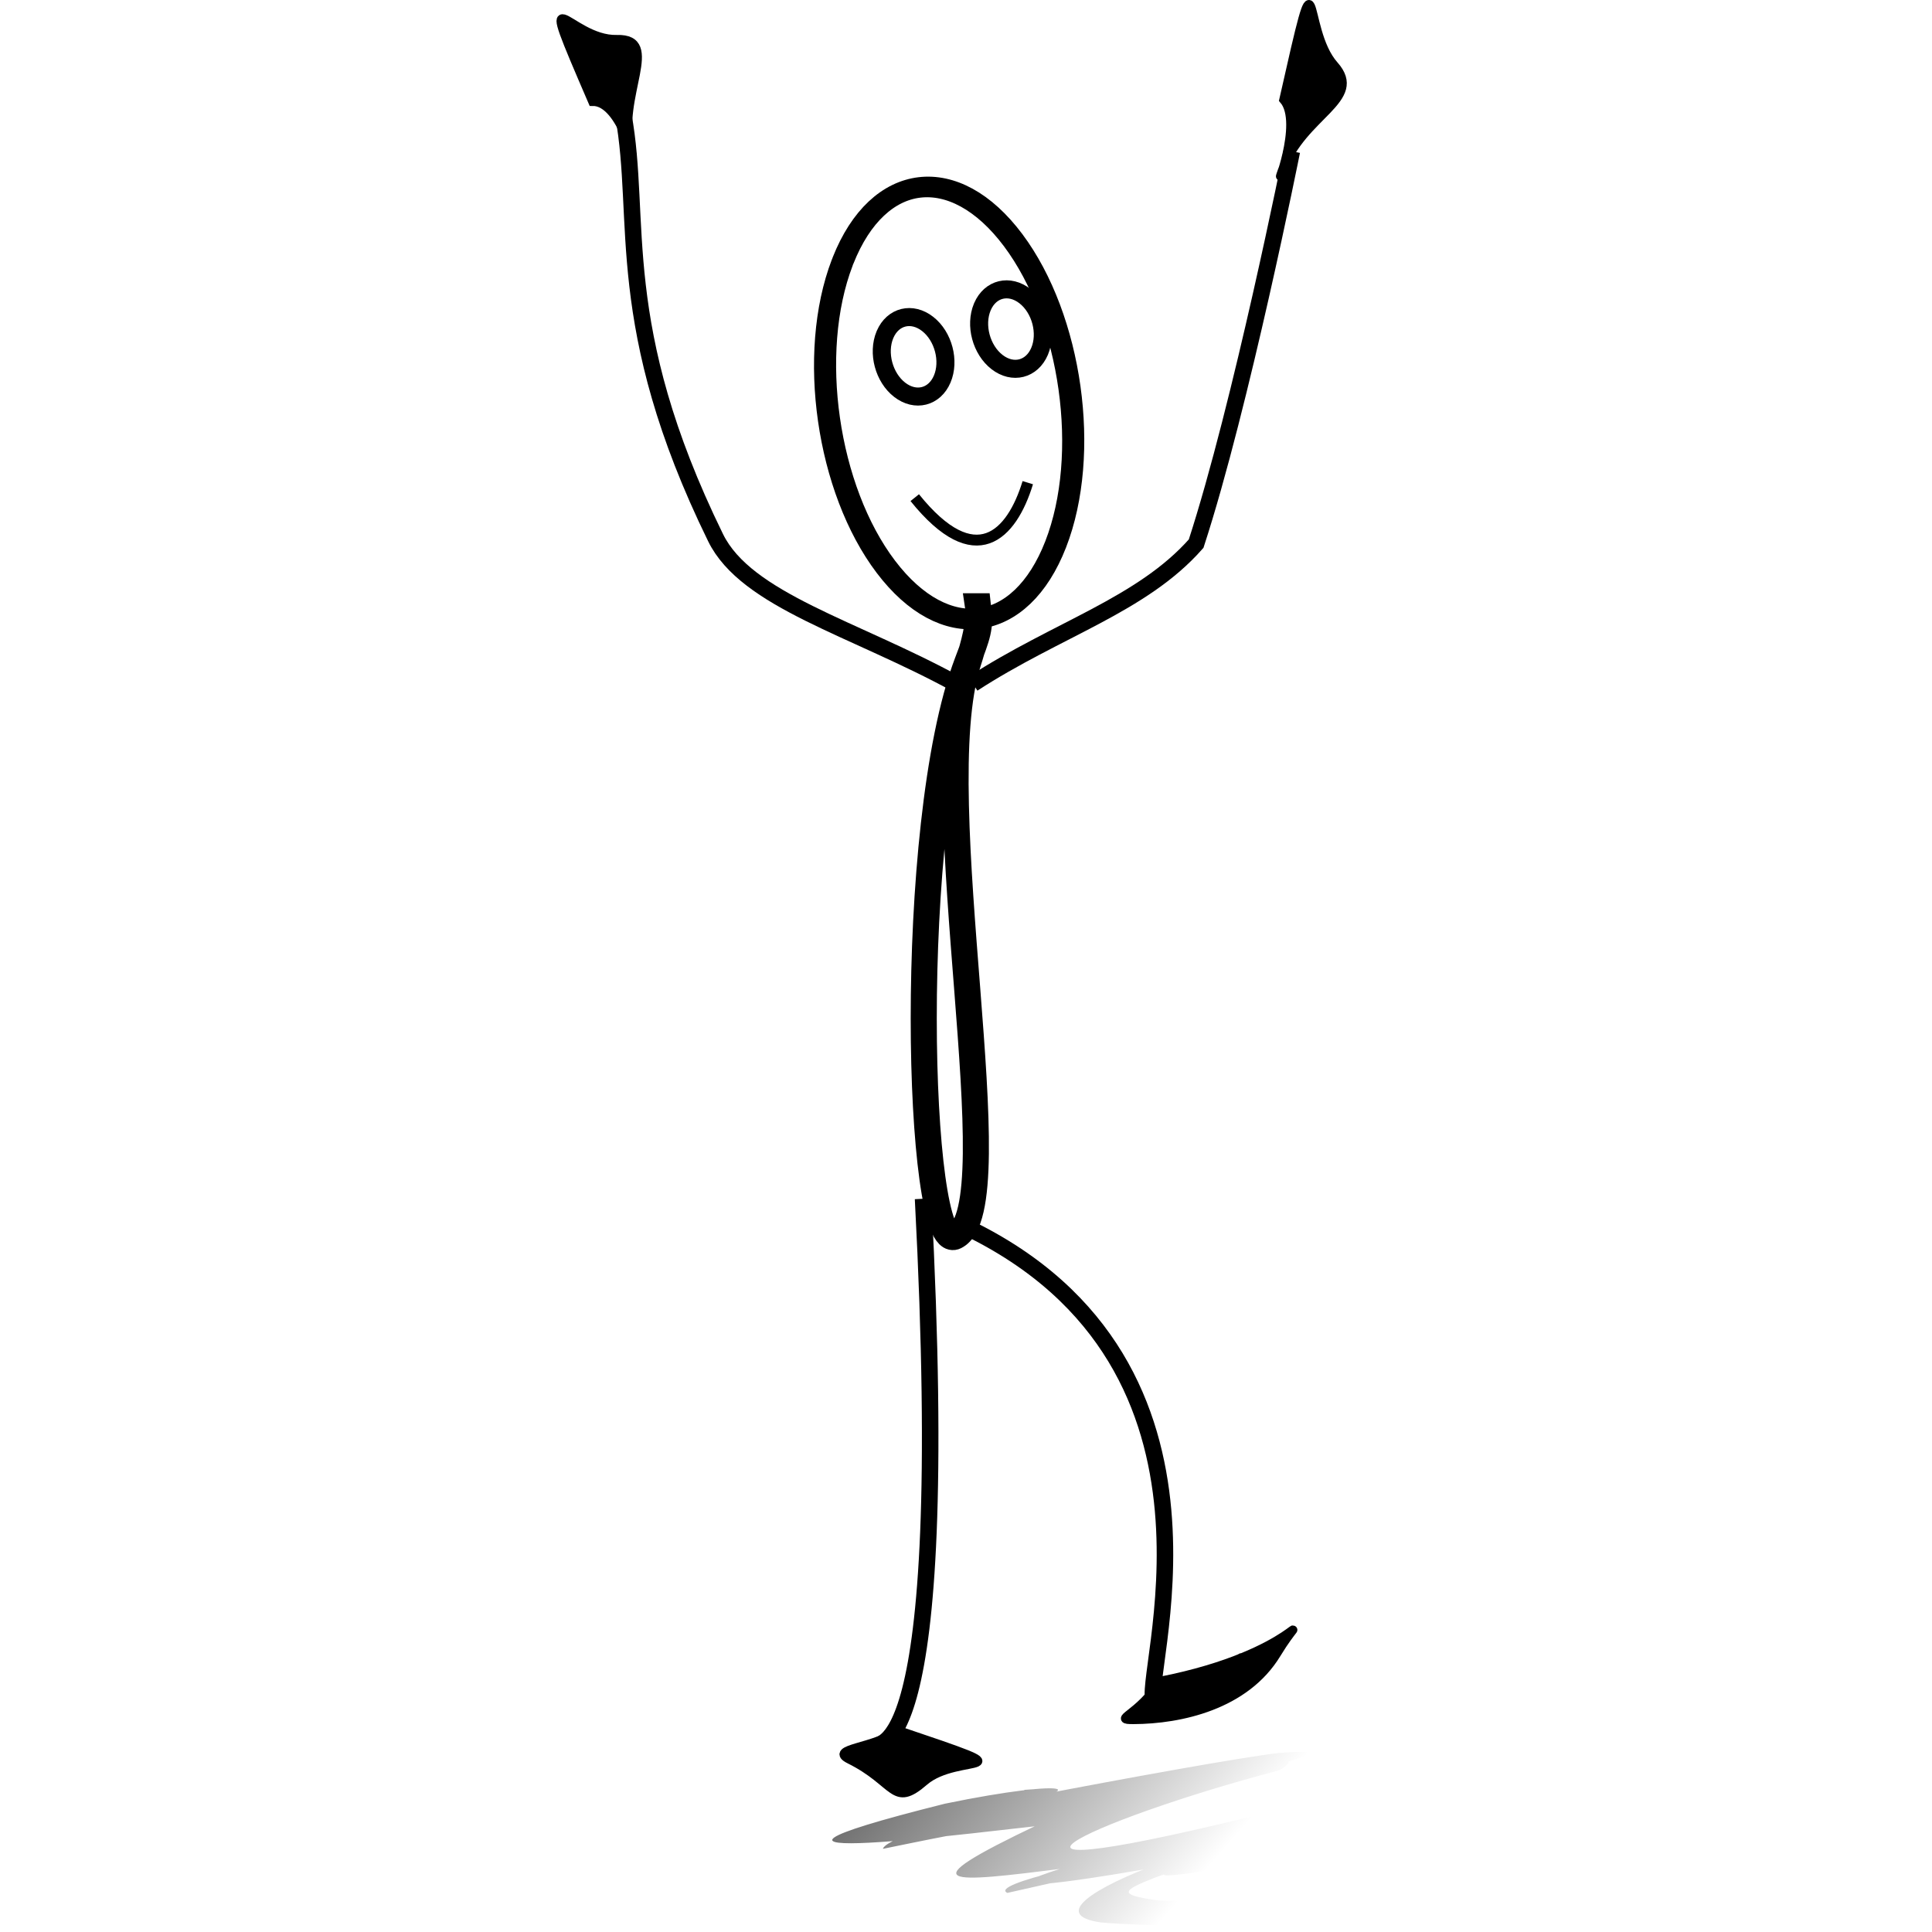
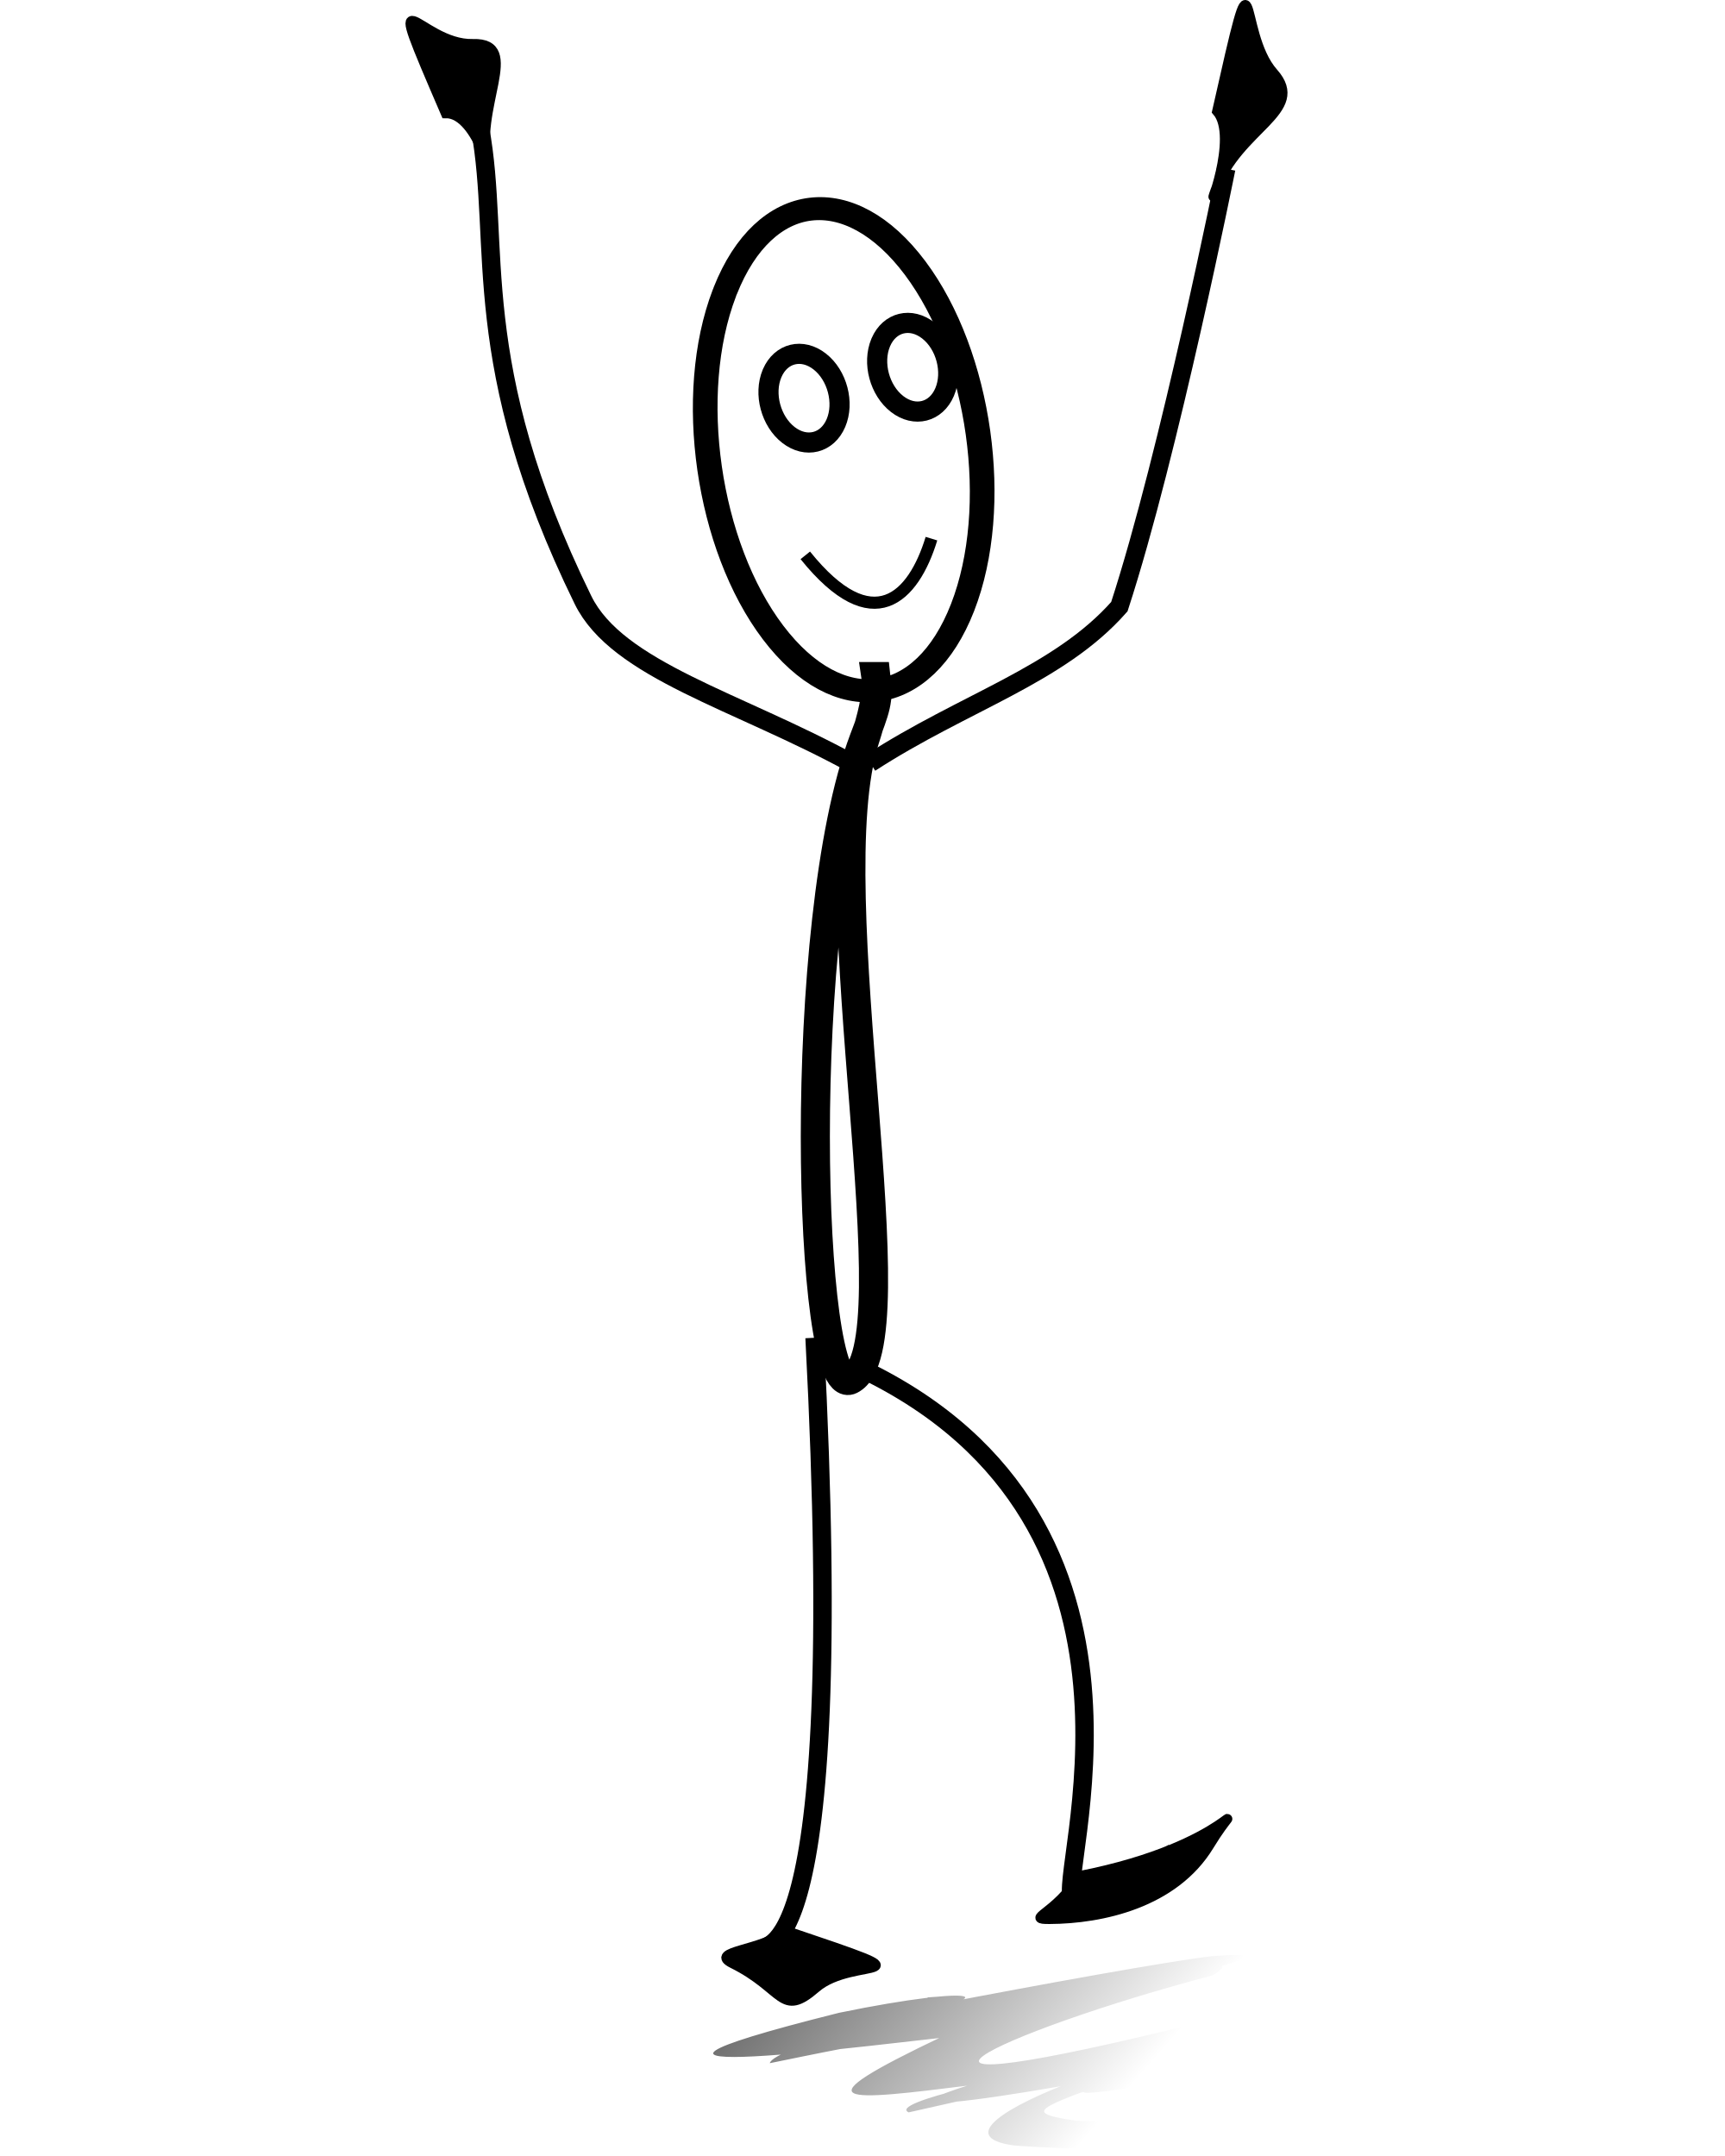
- <svg xmlns="http://www.w3.org/2000/svg" id="svg2" viewBox="0 0 94.209 222.24" version="1.0" width="500" height="500">
+ <svg xmlns="http://www.w3.org/2000/svg" id="svg2" viewBox="0 0 94.209 222.24" version="1.0" width="400" height="500">
  <defs id="defs4">
    <linearGradient id="linearGradient2927" y2="539.27" gradientUnits="userSpaceOnUse" x2="247.31" gradientTransform="translate(-173.39 -319.09)" y1="498.13" x1="200.38">
      <stop id="stop6741" style="stop-color:rgb(0, 0, 0)" offset="0" />
      <stop id="stop6743" style="stop-color:rgb(0, 0, 0);stop-opacity:0" offset="1" />
    </linearGradient>
  </defs>
  <g id="layer3" transform="translate(.090382 -1.0316)">
    <g id="g2851">
      <path id="path6737" style="fill:url(#linearGradient2927)" d="m56.818 206.7c12.611-0.957-13.479 3.907-15.069 4.243-8.064 0.975 35.563-7.465 44.292-8.482 18.345-1.461-43.116 10.465-45.551 11.027 0.742-3.114 54.545-14.258 45.66-9.056-22.416 5.9-40.438 14.612-0.387 4.631 22.218-1.895-23.328 7.719-30.963 9.496-4.22-2.025 50.5-11.11 30.62-4.787-1.229 1.694-19.287 4.16-9.912 1.787 1.241-0.314-2.452 0.749-3.645 1.213-4.03 1.567-4.234 1.989 0.021 2.619 4.238 0.468 21.021-1.434 25.266-1.032l-7.244 4.698c-4.292-0.455-20.003-0.686-24.299-1.096-12.007-1.689 21.455-12.963 24.274-10.117-5.518 1.809-45.18 9.053-28.829 3.89 19.093-3.607 13.323-0.856 0.258 0.014-13.201 1.648-18.321 2.249-2.871-5.089 6.406-3.075-31.214 6.78-11.563-0.058 8.157-1.487 43.084-6.872 14.815-0.122-10.065 1.059-46.041 5.817-14.064-2.185 14.705-3.034 18.793-1.828 2.508 1.061l6.684-2.654v0z" transform="translate(-3.0305 .21677)" />
      <path id="path4874" style="stroke:#000000;stroke-width:1.9;fill:none" transform="translate(-3.0305 .21677)" d="m48.98 79.516c-11.833-6.48-24.198-9.614-27.745-16.86-11.992-24.498-8.394-36.599-10.611-48.623" />
      <path id="path4876" style="stroke:#000000;stroke-width:1.9;fill:none" transform="translate(-3.0305 .21677)" d="m50.84 79.463c9.67-6.281 19.448-9.039 25.679-16.115 5.177-15.898 11.01-45.132 11.01-45.132" />
      <path id="path4878" style="stroke:#000000;stroke-width:1.9;fill:none" transform="translate(-3.0305 .21677)" d="m45.106 138.71c3.577 67.984-5.765 61.681-5.26 63.196 0.505 1.515 1.01 3.535 1.01 3.535" />
      <path id="path4880" style="stroke:#000000;stroke-width:1.9;fill:none" transform="translate(-3.0305 .21677)" d="m49.992 141.93c33.452 16.018 19.893 52.73 21.73 54.598 1.107 1.127 10.379-4.74 10.379-4.74" />
      <path id="path4882" style="fill-rule:evenodd;stroke:#000000;stroke-width:1px;fill:#000000" transform="translate(-3.0305 .21677)" d="m42.213 199.85c-2.444 2.065-8.163 2.064-5.556 3.358 5.367 2.664 4.974 5.646 8.586 2.518 3.932-3.405 13.132-0.42-3.03-5.877z" />
      <path id="path5757" style="fill-rule:evenodd;stroke:#000000;stroke-width:1px;fill:#000000" transform="translate(-3.0305 .21677)" d="m72.387 194.19c-2.444 3.956-5.663 4.463-3.056 4.451 5.367-0.025 12.831-1.643 16.443-7.581 3.932-6.464 2.775-0.032-13.388 3.13z" />
      <path id="path5759" style="fill-rule:evenodd;stroke:#000000;stroke-width:1px;fill:#000000" transform="translate(-3.0305 .21677)" d="m7.084 12.5c3.485-0.054 5.128 8.424 4.364 5.486-1.573-6.05 3.655-12.795-1.56-12.65-5.677 0.159-9.709-8.856-2.804 7.164z" />
      <path id="path5761" style="fill-rule:evenodd;stroke:#000000;stroke-width:1px;fill:#000000" transform="translate(-3.0305 .21677)" d="m86.582 12.286c2.326 2.681-1.286 11.259-0.162 8.134 2.314-6.434 9.492-8.142 5.976-12.099-3.827-4.308-1.491-15.217-5.814 3.965z" />
      <path id="path3077" style="stroke:#000000;stroke-width:3;fill:none" transform="translate(-3.0305 .21677)" d="m51.428 70.56c0.365 2.432-0.094 3.425-1.237 6.46-7.14 18.967-5.755 68.197-1.377 66.027 6.733-3.338-3.554-50.359 1.469-66.018 0.634-1.976 1.37-4.553 1.146-6.469z" />
      <path id="path3075" style="stroke:#000000;stroke-linecap:round;stroke-width:2.353;fill:none" d="m444.03 362.03a12.857 25 0 1 1 -0.121 0.224" transform="matrix(1.0693 -.18627 .15316 .9894 -497.38 -244.48)" />
      <path id="path4833" style="stroke:#000000;stroke-linecap:round;stroke-width:2.075;fill:none" d="m293.26 368.63a3.571 4.643 0 1 1 -0.034 0.042" transform="matrix(.96157 -.27458 .27458 .96157 -345.5 -234.45)" />
      <path id="path4835" style="stroke:#000000;stroke-linecap:round;stroke-width:2.075;fill:none" d="m293.26 368.63a3.571 4.643 0 1 1 -0.034 0.042" transform="matrix(.96157 -.27458 .27458 .96157 -334.3 -237.64)" />
      <path id="path4837" style="stroke:#000000;stroke-width:1.25;fill:none" d="m54.121 56.555c-1.852 6.048-6.018 10.399-13.003 1.722" />
    </g>
  </g>
</svg>
